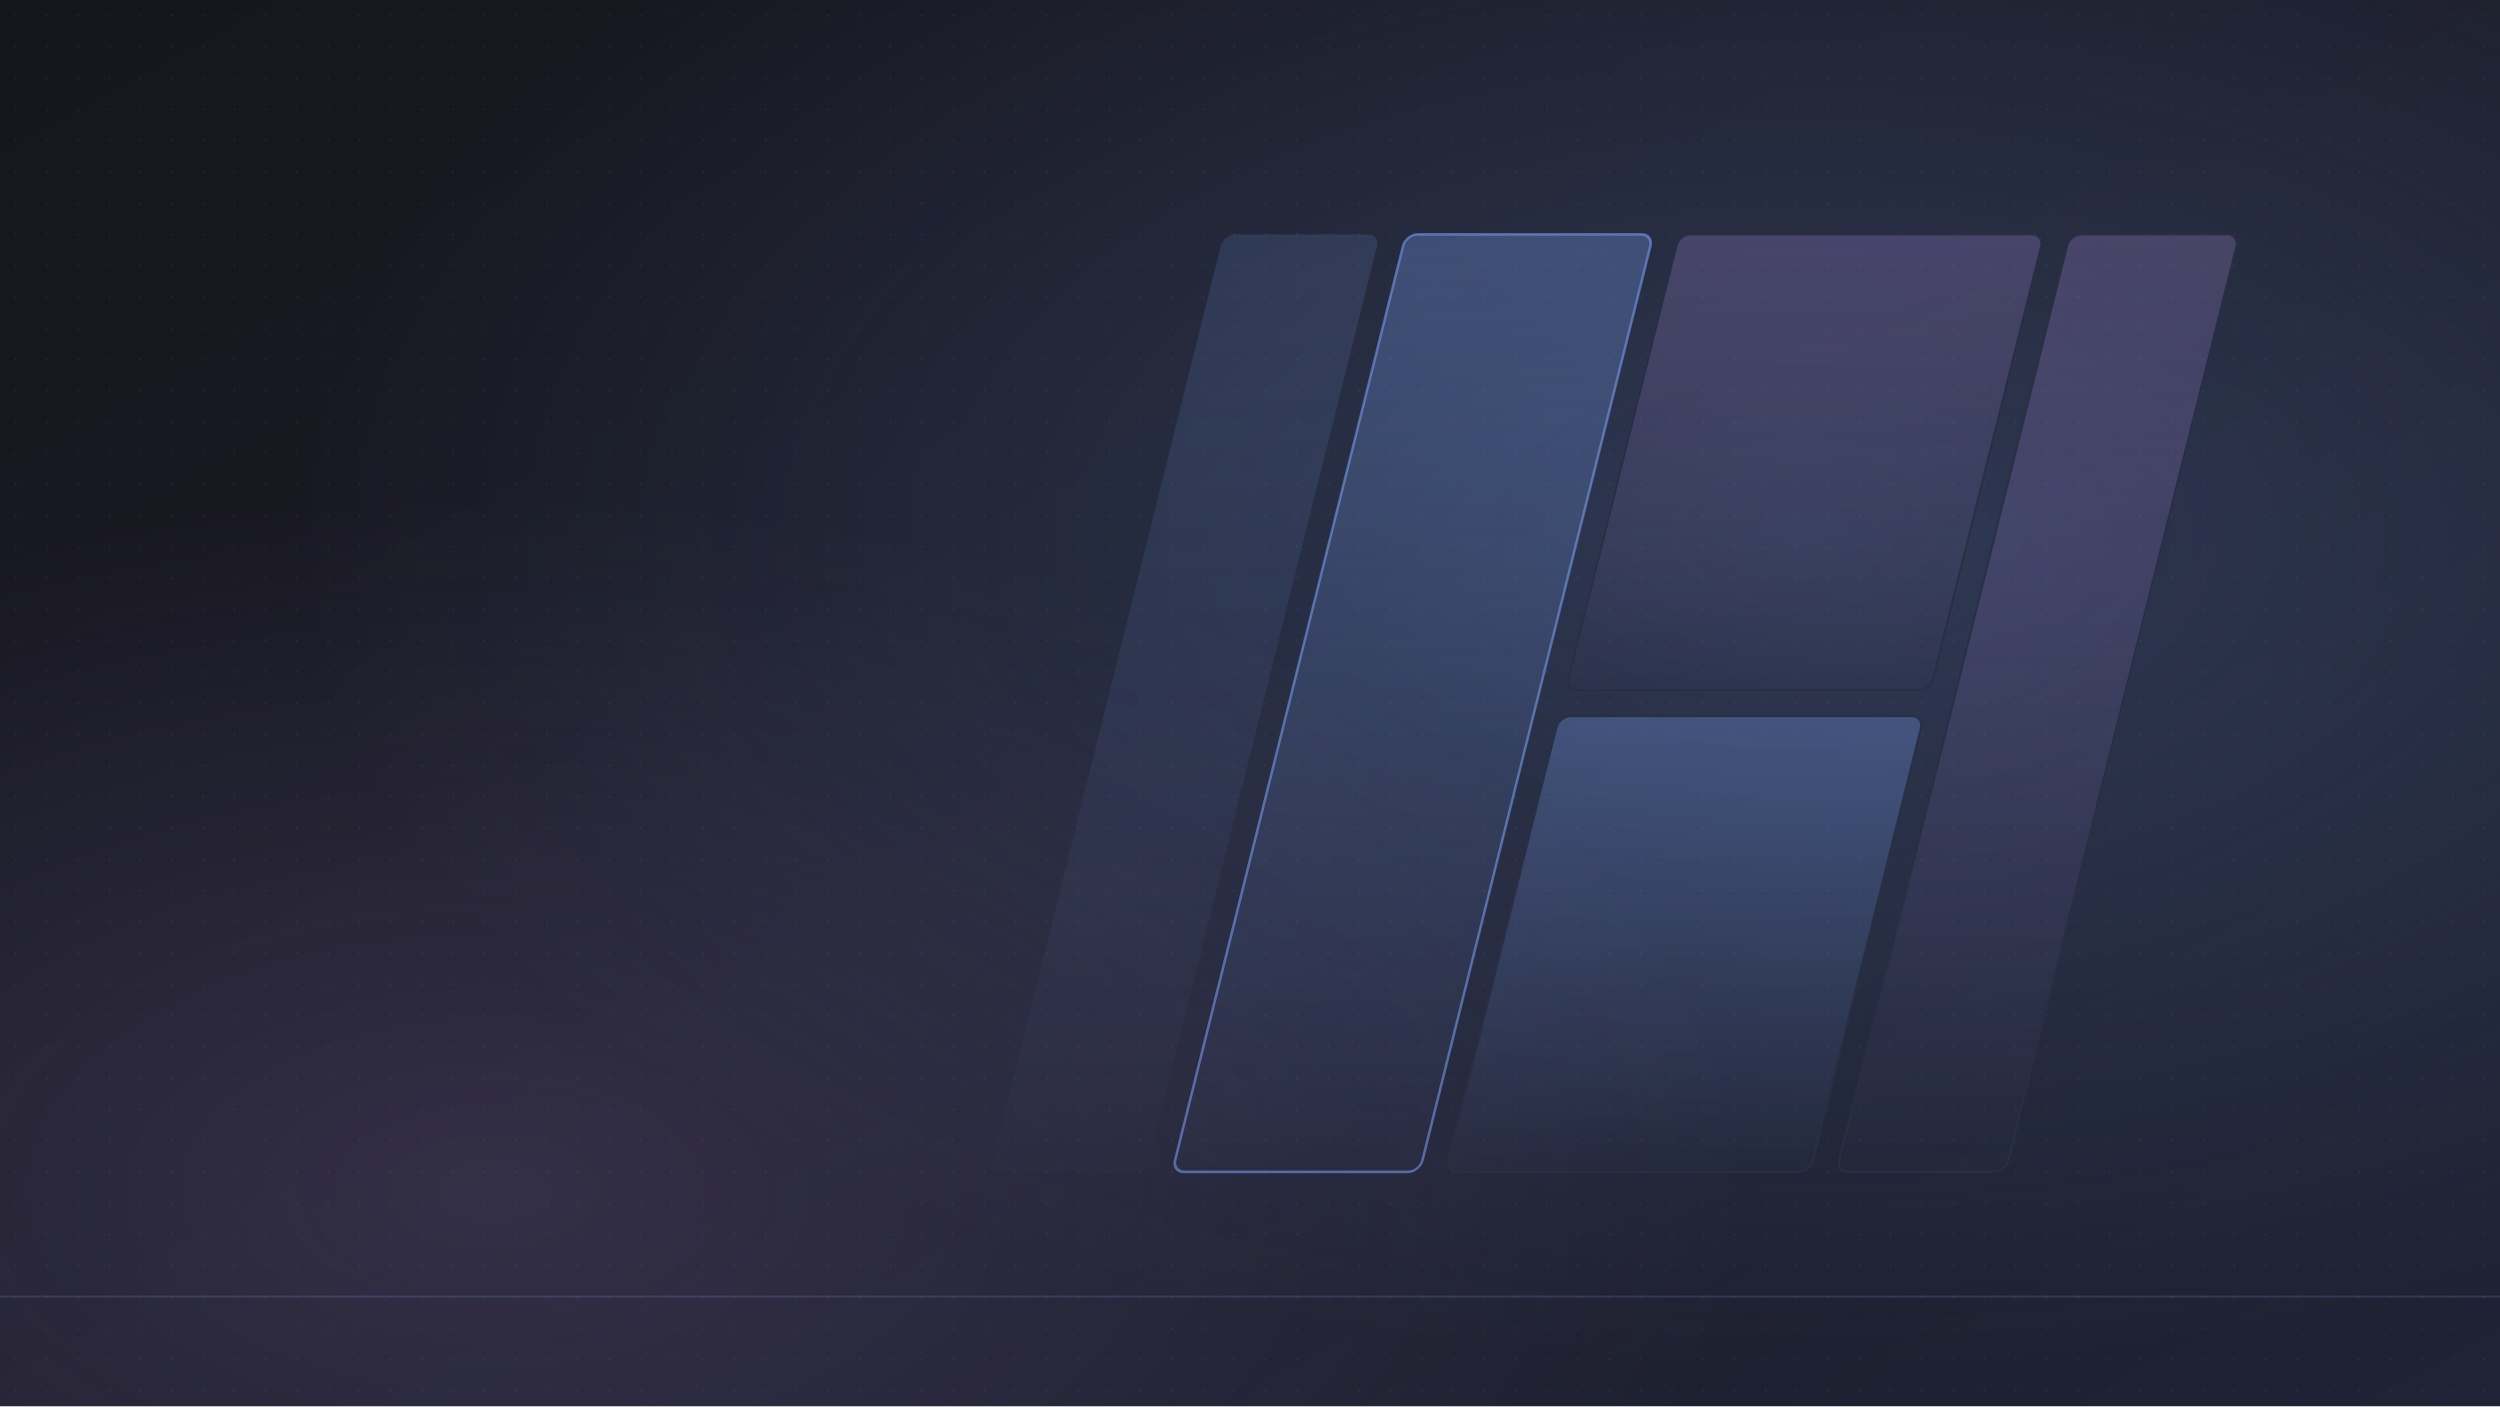
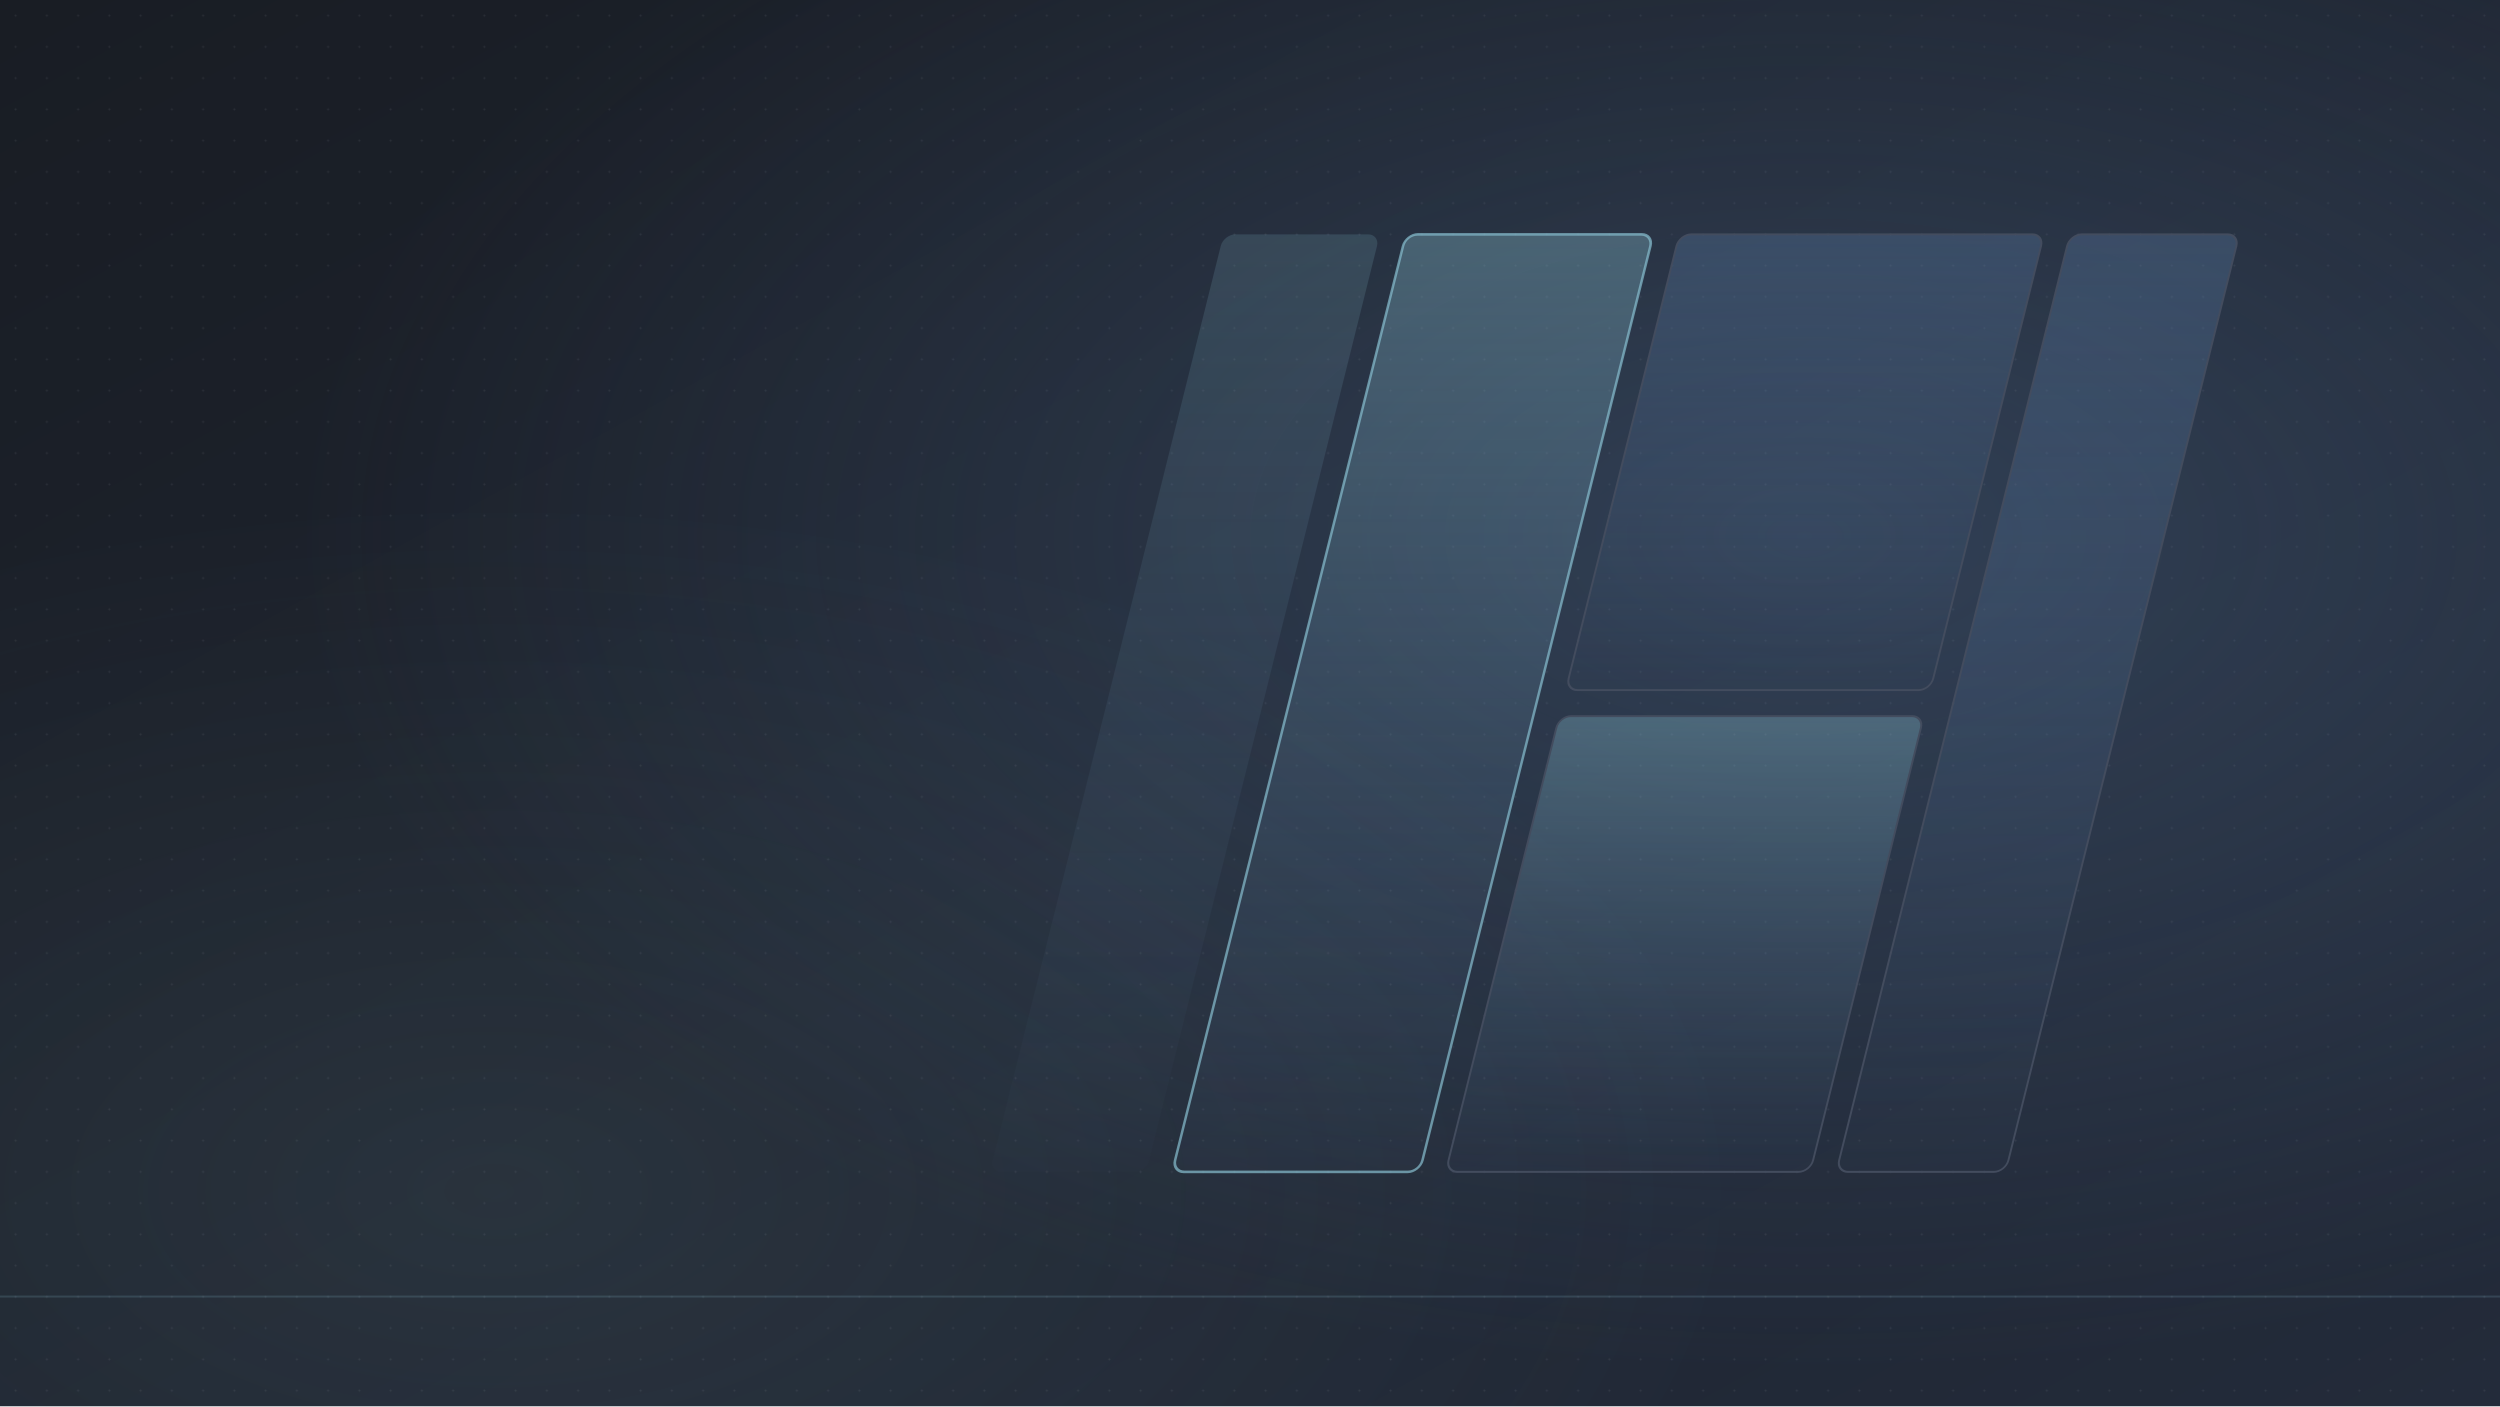
<svg xmlns="http://www.w3.org/2000/svg" width="3840" height="2160" viewBox="0 0 3840 2160">
  <defs>
    <linearGradient id="bg" x1="0" y1="0" x2="1" y2="1">
-       <stop offset="0" stop-color="#16161e" />
-       <stop offset="0.55" stop-color="#1a1b26" />
-       <stop offset="1" stop-color="#1f2335" />
+       <stop offset="0" stop-color="#191d24" />
+       <stop offset="0.55" stop-color="#1e2430" />
+       <stop offset="1" stop-color="#232b3a" />
    </linearGradient>
    <radialGradient id="glow" cx="0.72" cy="0.38" r="0.6">
-       <stop offset="0" stop-color="#7aa2f7" stop-opacity="0.22" />
-       <stop offset="1" stop-color="#7aa2f7" stop-opacity="0" />
+       <stop offset="0" stop-color="#5e81ac" stop-opacity="0.30" />
+       <stop offset="1" stop-color="#5e81ac" stop-opacity="0" />
    </radialGradient>
    <radialGradient id="glow2" cx="0.2" cy="0.85" r="0.5">
-       <stop offset="0" stop-color="#bb9af7" stop-opacity="0.16" />
-       <stop offset="1" stop-color="#bb9af7" stop-opacity="0" />
+       <stop offset="0" stop-color="#8fbcbb" stop-opacity="0.10" />
+       <stop offset="1" stop-color="#8fbcbb" stop-opacity="0" />
    </radialGradient>
    <linearGradient id="col" x1="0" y1="0" x2="0" y2="1">
-       <stop offset="0" stop-color="#7aa2f7" stop-opacity="0.30" />
-       <stop offset="1" stop-color="#7aa2f7" stop-opacity="0.02" />
+       <stop offset="0" stop-color="#88c0d0" stop-opacity="0.34" />
+       <stop offset="1" stop-color="#5e81ac" stop-opacity="0.03" />
    </linearGradient>
    <linearGradient id="col2" x1="0" y1="0" x2="0" y2="1">
-       <stop offset="0" stop-color="#bb9af7" stop-opacity="0.22" />
-       <stop offset="1" stop-color="#bb9af7" stop-opacity="0.01" />
+       <stop offset="0" stop-color="#5e81ac" stop-opacity="0.32" />
+       <stop offset="1" stop-color="#5e81ac" stop-opacity="0.02" />
    </linearGradient>
    <pattern id="dots" width="48" height="48" patternUnits="userSpaceOnUse">
-       <circle cx="24" cy="24" r="1.6" fill="#c0caf5" fill-opacity="0.07" />
+       <circle cx="24" cy="24" r="1.6" fill="#eceff4" fill-opacity="0.07" />
    </pattern>
  </defs>
  <rect width="3840" height="2160" fill="url(#bg)" />
  <rect width="3840" height="2160" fill="url(#dots)" />
  <rect width="3840" height="2160" fill="url(#glow)" />
  <rect width="3840" height="2160" fill="url(#glow2)" />
  <g transform="translate(1920 1080) skewX(-14) translate(-1920 -1080)">
    <rect x="1980" y="360" width="380" height="1440" rx="18" fill="url(#col)" />
    <rect x="2400" y="360" width="560" height="700" rx="18" fill="url(#col2)" />
    <rect x="2400" y="1100" width="560" height="700" rx="18" fill="url(#col)" />
    <rect x="3000" y="360" width="260" height="1440" rx="18" fill="url(#col2)" />
    <rect x="1700" y="360" width="240" height="1440" rx="18" fill="url(#col)" opacity="0.5" />
-     <rect x="1980" y="360" width="380" height="1440" rx="18" fill="none" stroke="#7aa2f7" stroke-opacity="0.55" stroke-width="4" />
-     <rect x="2400" y="360" width="560" height="700" rx="18" fill="none" stroke="#292e42" stroke-width="3" />
-     <rect x="2400" y="1100" width="560" height="700" rx="18" fill="none" stroke="#292e42" stroke-width="3" />
-     <rect x="3000" y="360" width="260" height="1440" rx="18" fill="none" stroke="#292e42" stroke-width="3" />
+     <rect x="1980" y="360" width="380" height="1440" rx="18" fill="none" stroke="#88c0d0" stroke-opacity="0.7" stroke-width="4" />
+     <rect x="2400" y="360" width="560" height="700" rx="18" fill="none" stroke="#434c5e" stroke-width="3" />
+     <rect x="2400" y="1100" width="560" height="700" rx="18" fill="none" stroke="#434c5e" stroke-width="3" />
+     <rect x="3000" y="360" width="260" height="1440" rx="18" fill="none" stroke="#434c5e" stroke-width="3" />
  </g>
-   <rect x="0" y="1990" width="3840" height="3" fill="#7aa2f7" fill-opacity="0.18" />
+   <rect x="0" y="1990" width="3840" height="3" fill="#88c0d0" fill-opacity="0.18" />
</svg>
